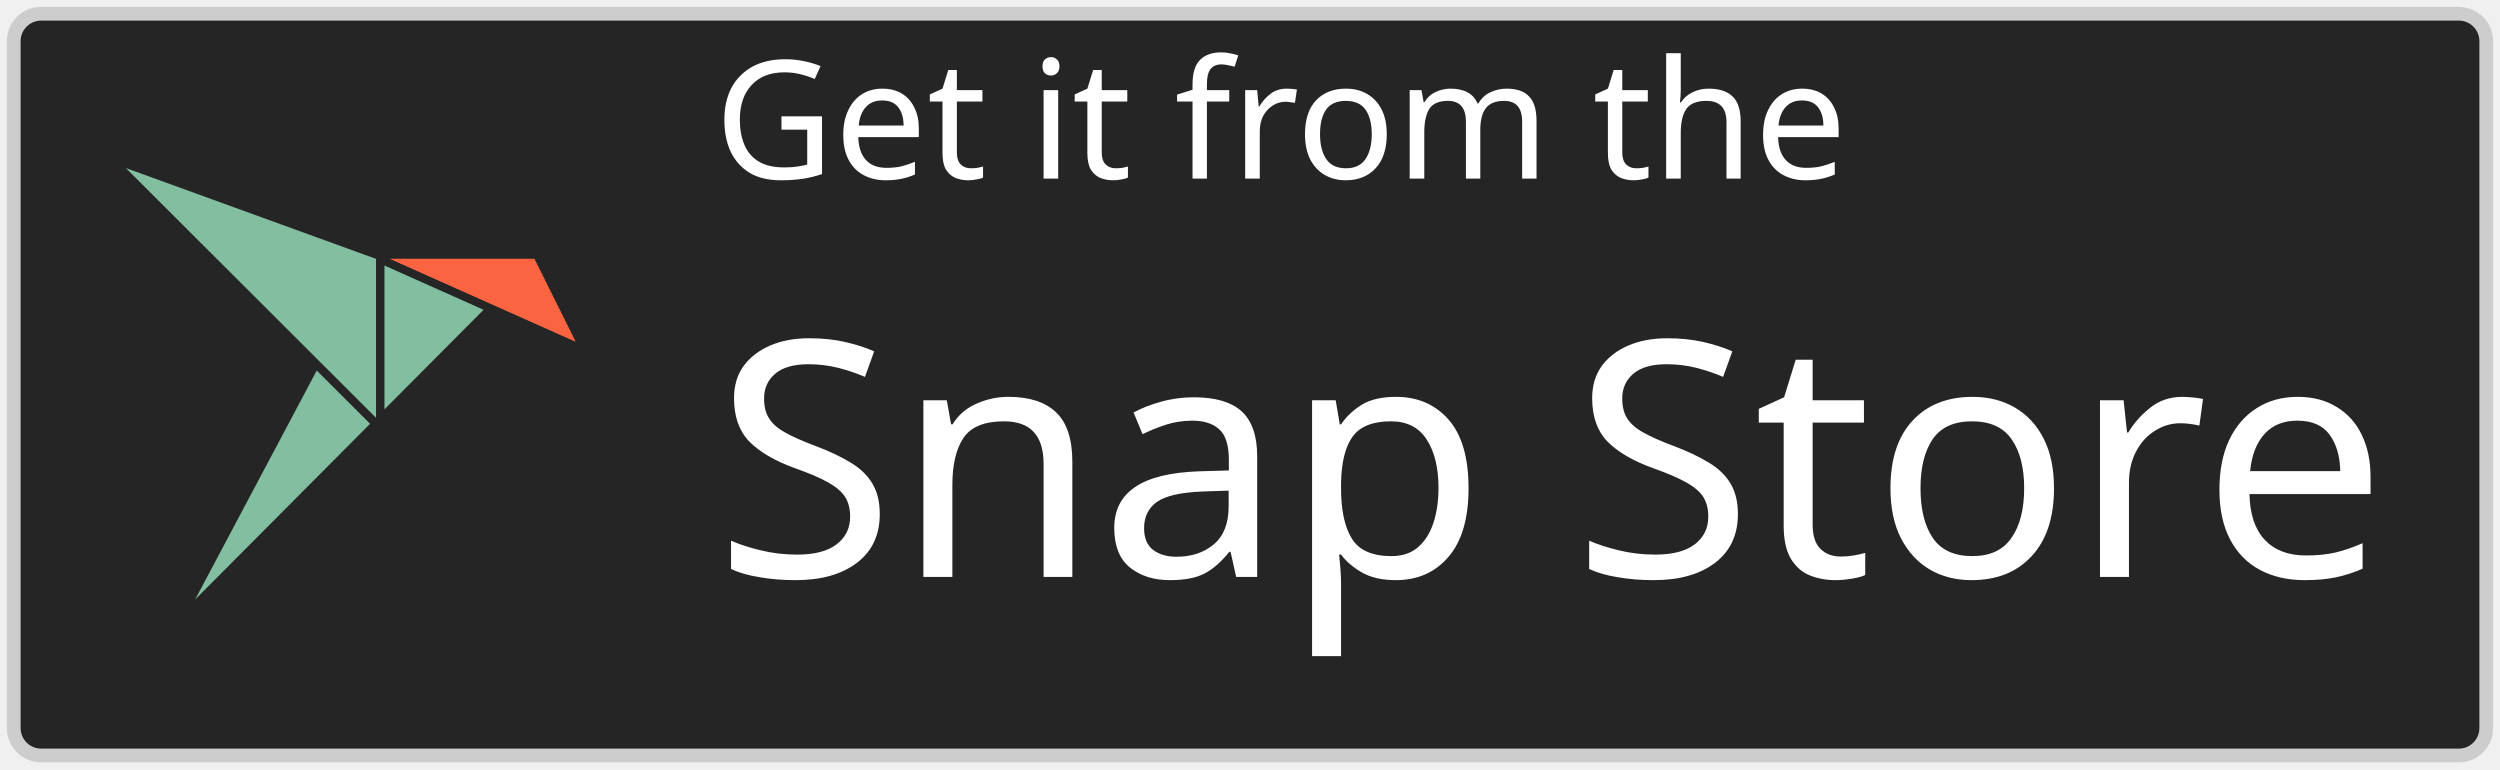
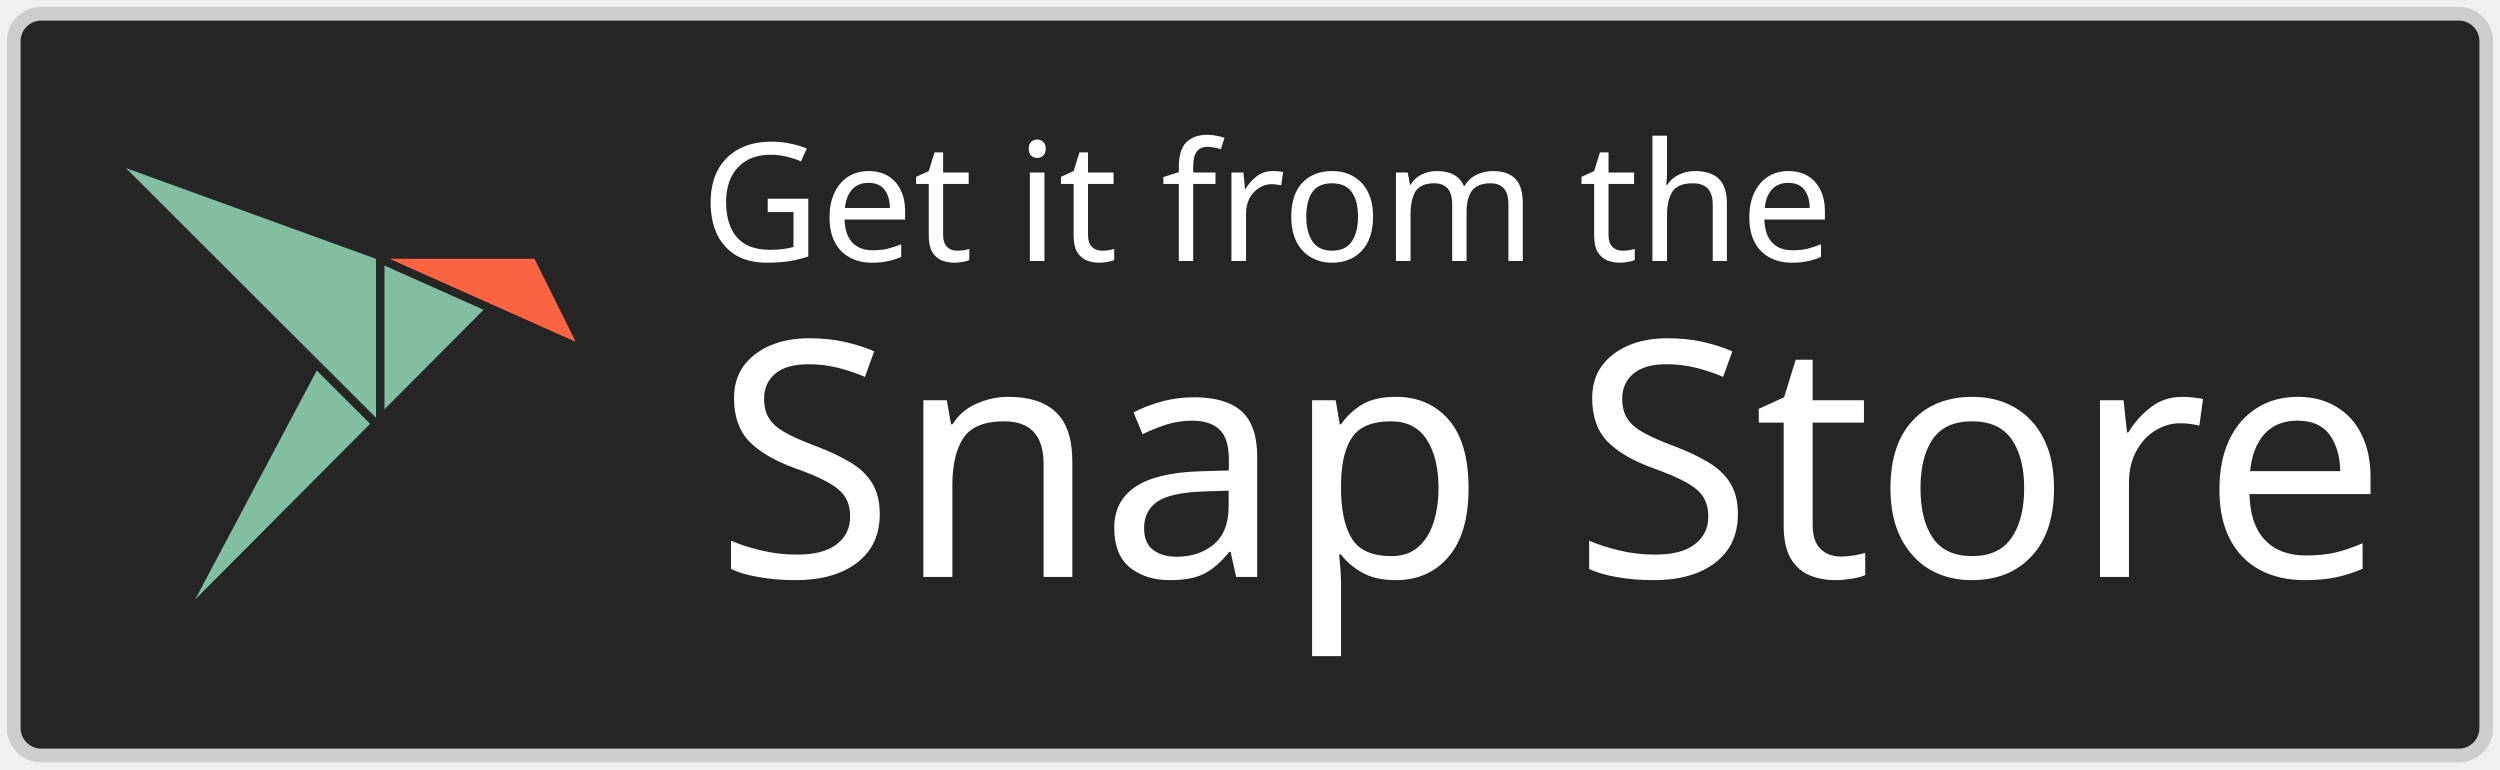
<svg xmlns="http://www.w3.org/2000/svg" xmlns:xlink="http://www.w3.org/1999/xlink" width="182px" height="56px" viewBox="0 0 182 56" version="1.1">
  <defs>
    <polygon id="path-1" points="10.552 0.559 0.061 0.559 13.549 6.58" />
  </defs>
-   <g id="Other-languages" stroke="none" stroke-width="1" fill="none" fill-rule="evenodd">
-     <g id="EN" transform="translate(-4, -43)">
-       <g id="[EN]-snap-store-black" transform="translate(5, 44)">
-         <rect id="Rectangle-path" stroke="#CDCDCD" fill="#252525" x="0" y="0" width="180" height="54" rx="2" />
-         <g id="logo" transform="translate(8, 11)">
-           <g>
-             <polygon id="Fill-2265" fill="#82BEA0" fill-rule="nonzero" points="18.988 17.802 26.205 10.553 18.988 7.331" />
-             <polygon id="Fill-2266" fill="#82BEA0" fill-rule="nonzero" points="5.208 31.641 17.942 18.852 14.059 14.974" />
-             <polygon id="Fill-2267" fill="#82BEA0" fill-rule="nonzero" points="0.16 0.233 18.375 18.417 18.375 6.846" />
-             <g id="Fill-2268" transform="translate(19.34483, 6.285714)" fill="#FA6441" fill-rule="nonzero">
-               <polygon id="path-2" points="10.552 0.559 0.061 0.559 13.549 6.58" />
-             </g>
-             <g id="colour/snappy-accent-Clipped" transform="translate(19.34483, 6.285714)">
+   <g id="[EN]-snap-store-black" stroke="none" stroke-width="1" fill="none" fill-rule="evenodd">
+     <g transform="translate(1, 1)">
+       <rect id="Rectangle-path" stroke="#CDCDCD" fill="#252525" x="0" y="0" width="180" height="54" rx="2" />
+       <g id="logo" transform="translate(8, 11)">
+         <g id="Group">
+           <polygon id="Fill-2265" fill="#82BEA0" points="18.988 17.802 26.205 10.553 18.988 7.331" />
+           <polygon id="Fill-2266" fill="#82BEA0" points="5.208 31.641 17.942 18.852 14.059 14.974" />
+           <polygon id="Fill-2267" fill="#82BEA0" points="0.16 0.233 18.375 18.417 18.375 6.846" />
+           <g id="Fill-2268" transform="translate(19.34483, 6.285714)" fill="#FA6441">
+             <polygon id="path-2" points="10.552 0.559 0.061 0.559 13.549 6.58" />
+           </g>
+           <g id="colour/snappy-accent-Clipped" transform="translate(19.34483, 6.285714)">
+             <g>
              <mask id="mask-2" fill="white">
                <use xlink:href="#path-1" />
              </mask>
-               <g id="path-2" />
+               <g id="path-1" />
              <g id="colour/snappy-accent" mask="url(#mask-2)">
-                 <g transform="translate(-19.91379, -9.142857)" id="Rectangle-2">
-                   <g transform="translate(0.343092, 0.497771)">
-                     <rect id="Rectangle-path" fill="#FA6441" fill-rule="nonzero" x="0" y="0" width="101.276" height="34.857" />
+                 <g transform="translate(-20, -10)" id="Rectangle-2">
+                   <g transform="translate(0.086207, 0.857143)">
+                     <g id="Group" transform="translate(0.343092, 0.497771)" fill="#FA6441">
+                       <rect id="Rectangle-path" x="0" y="0" width="101.276" height="34.857" />
+                     </g>
                  </g>
                </g>
              </g>
            </g>
          </g>
        </g>
-         <text id="Get-it-from-the" font-family="Ubuntu" font-size="12" font-weight="normal" line-spacing="24" fill="#FFFFFF">
-           <tspan x="51" y="12">Get it from the</tspan>
+       </g>
+       <g id="Get-it-from-the" transform="translate(50, 7)" fill="#FFFFFF" font-family="Ubuntu" font-size="12" font-weight="normal">
+         <text>
+           <tspan x="0" y="11">Get it from the</tspan>
        </text>
-         <text id="Snap-Store" font-family="Ubuntu" font-size="24" font-weight="normal" line-spacing="24" fill="#FFFFFF">
-           <tspan x="51" y="41">Snap Store</tspan>
+       </g>
+       <g id="Snap-Store" transform="translate(51, 19)" fill="#FFFFFF" font-family="Ubuntu" font-size="24" font-weight="normal">
+         <text>
+           <tspan x="0" y="22">Snap Store</tspan>
        </text>
      </g>
    </g>
  </g>
</svg>
